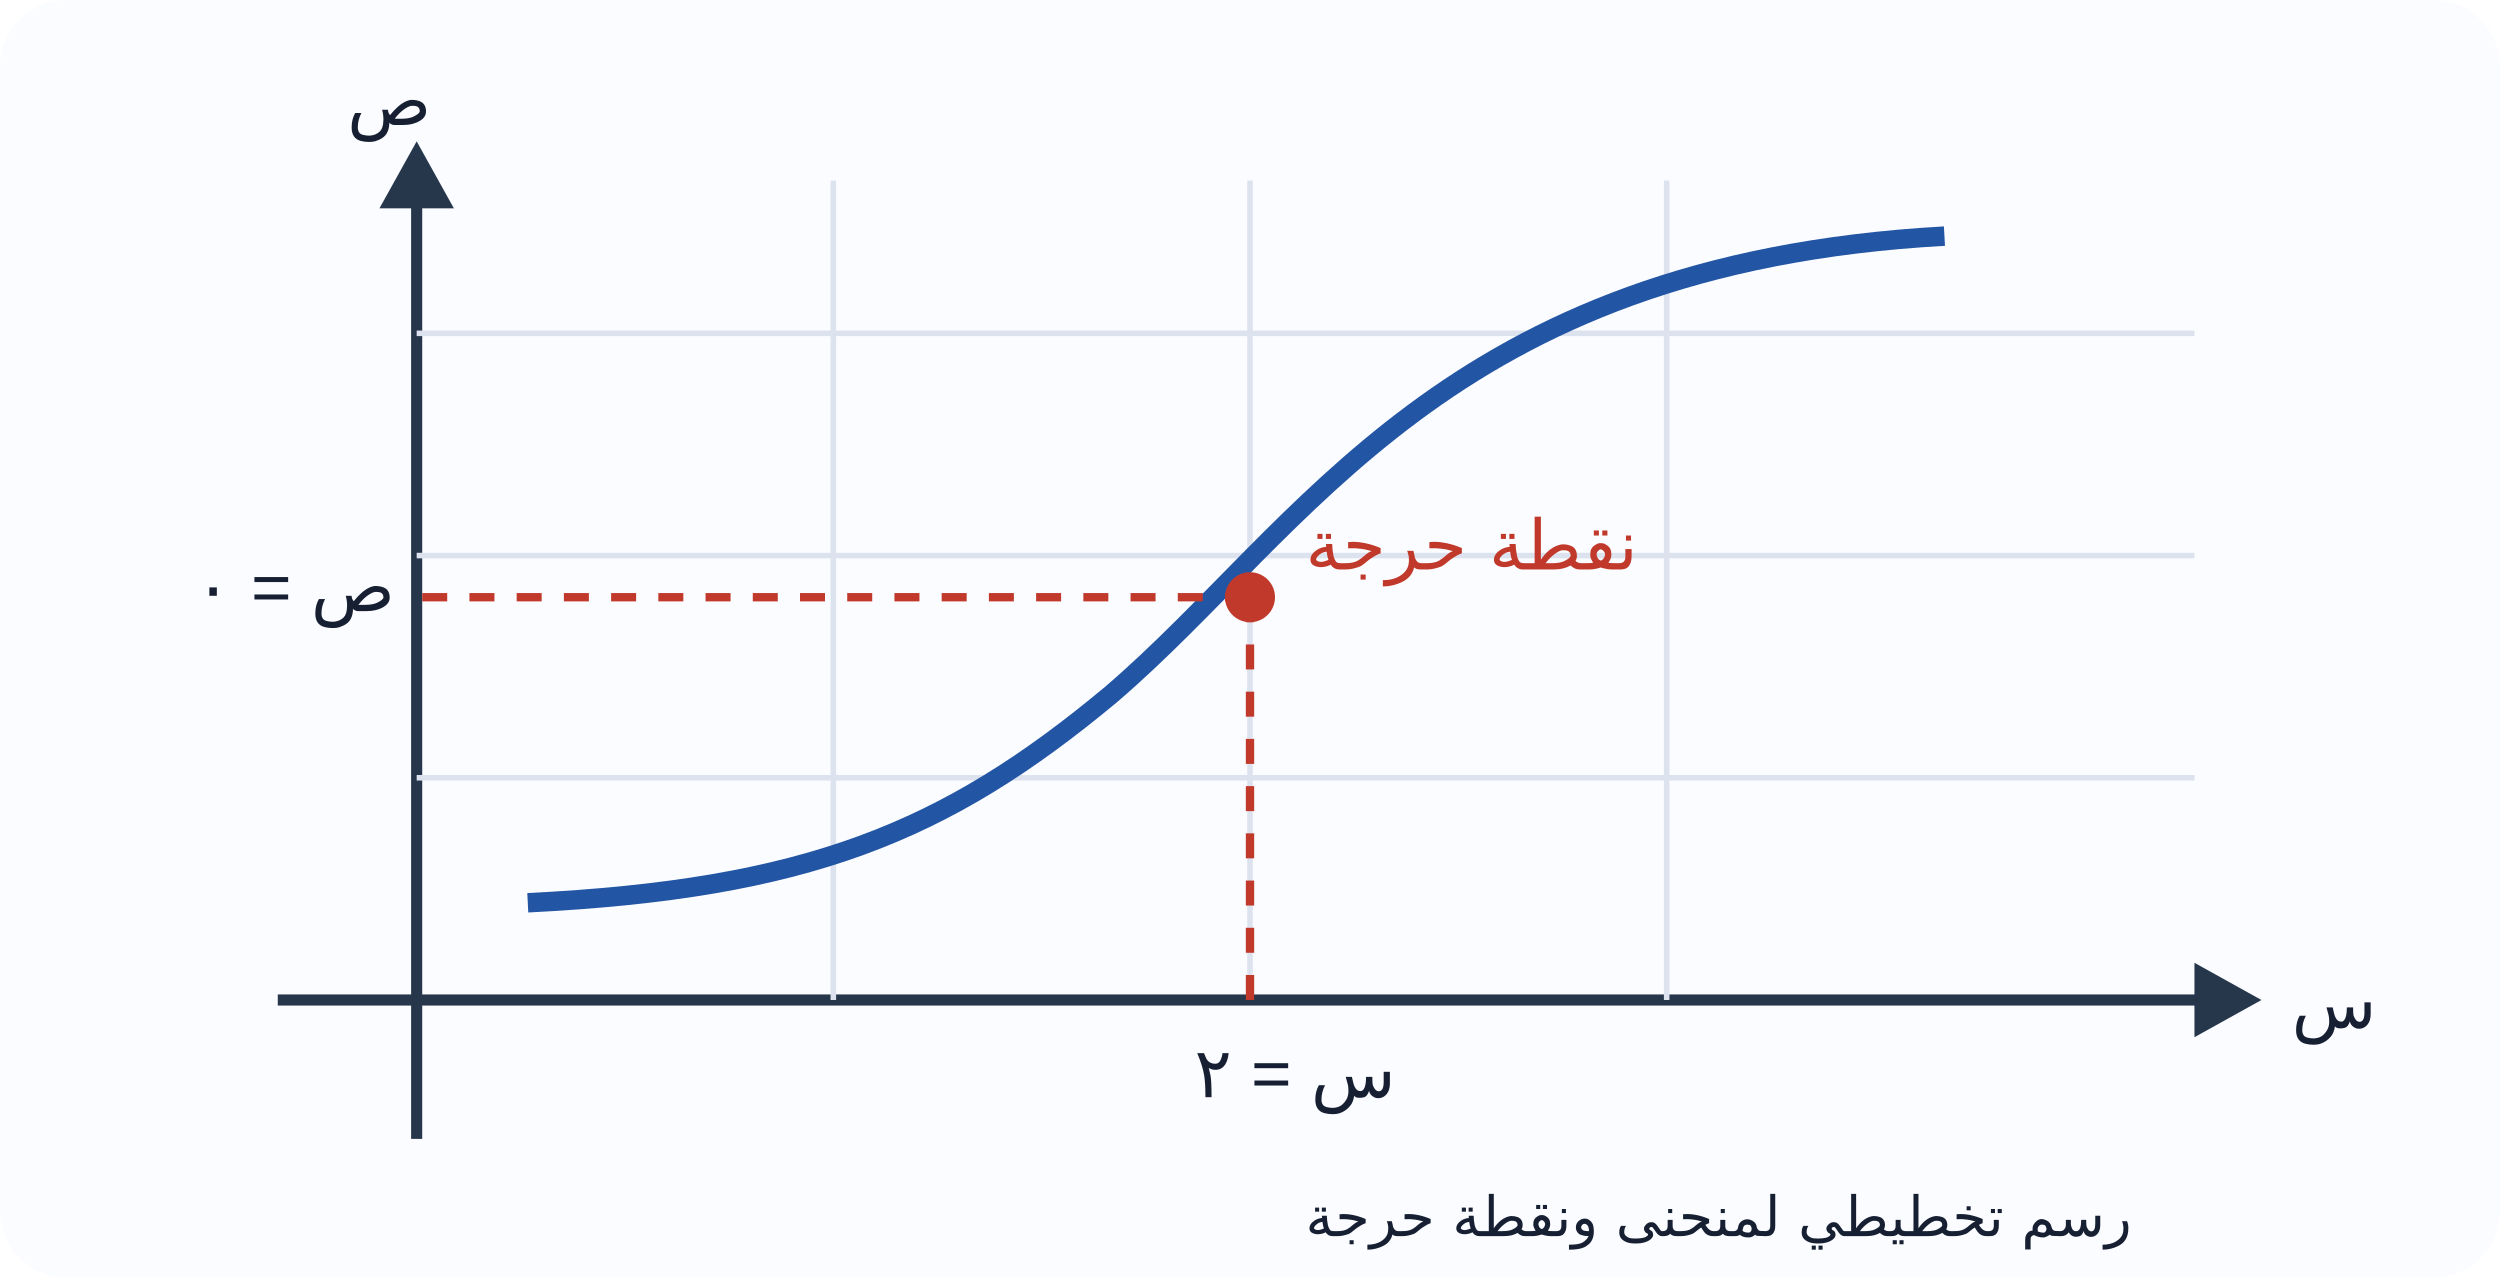
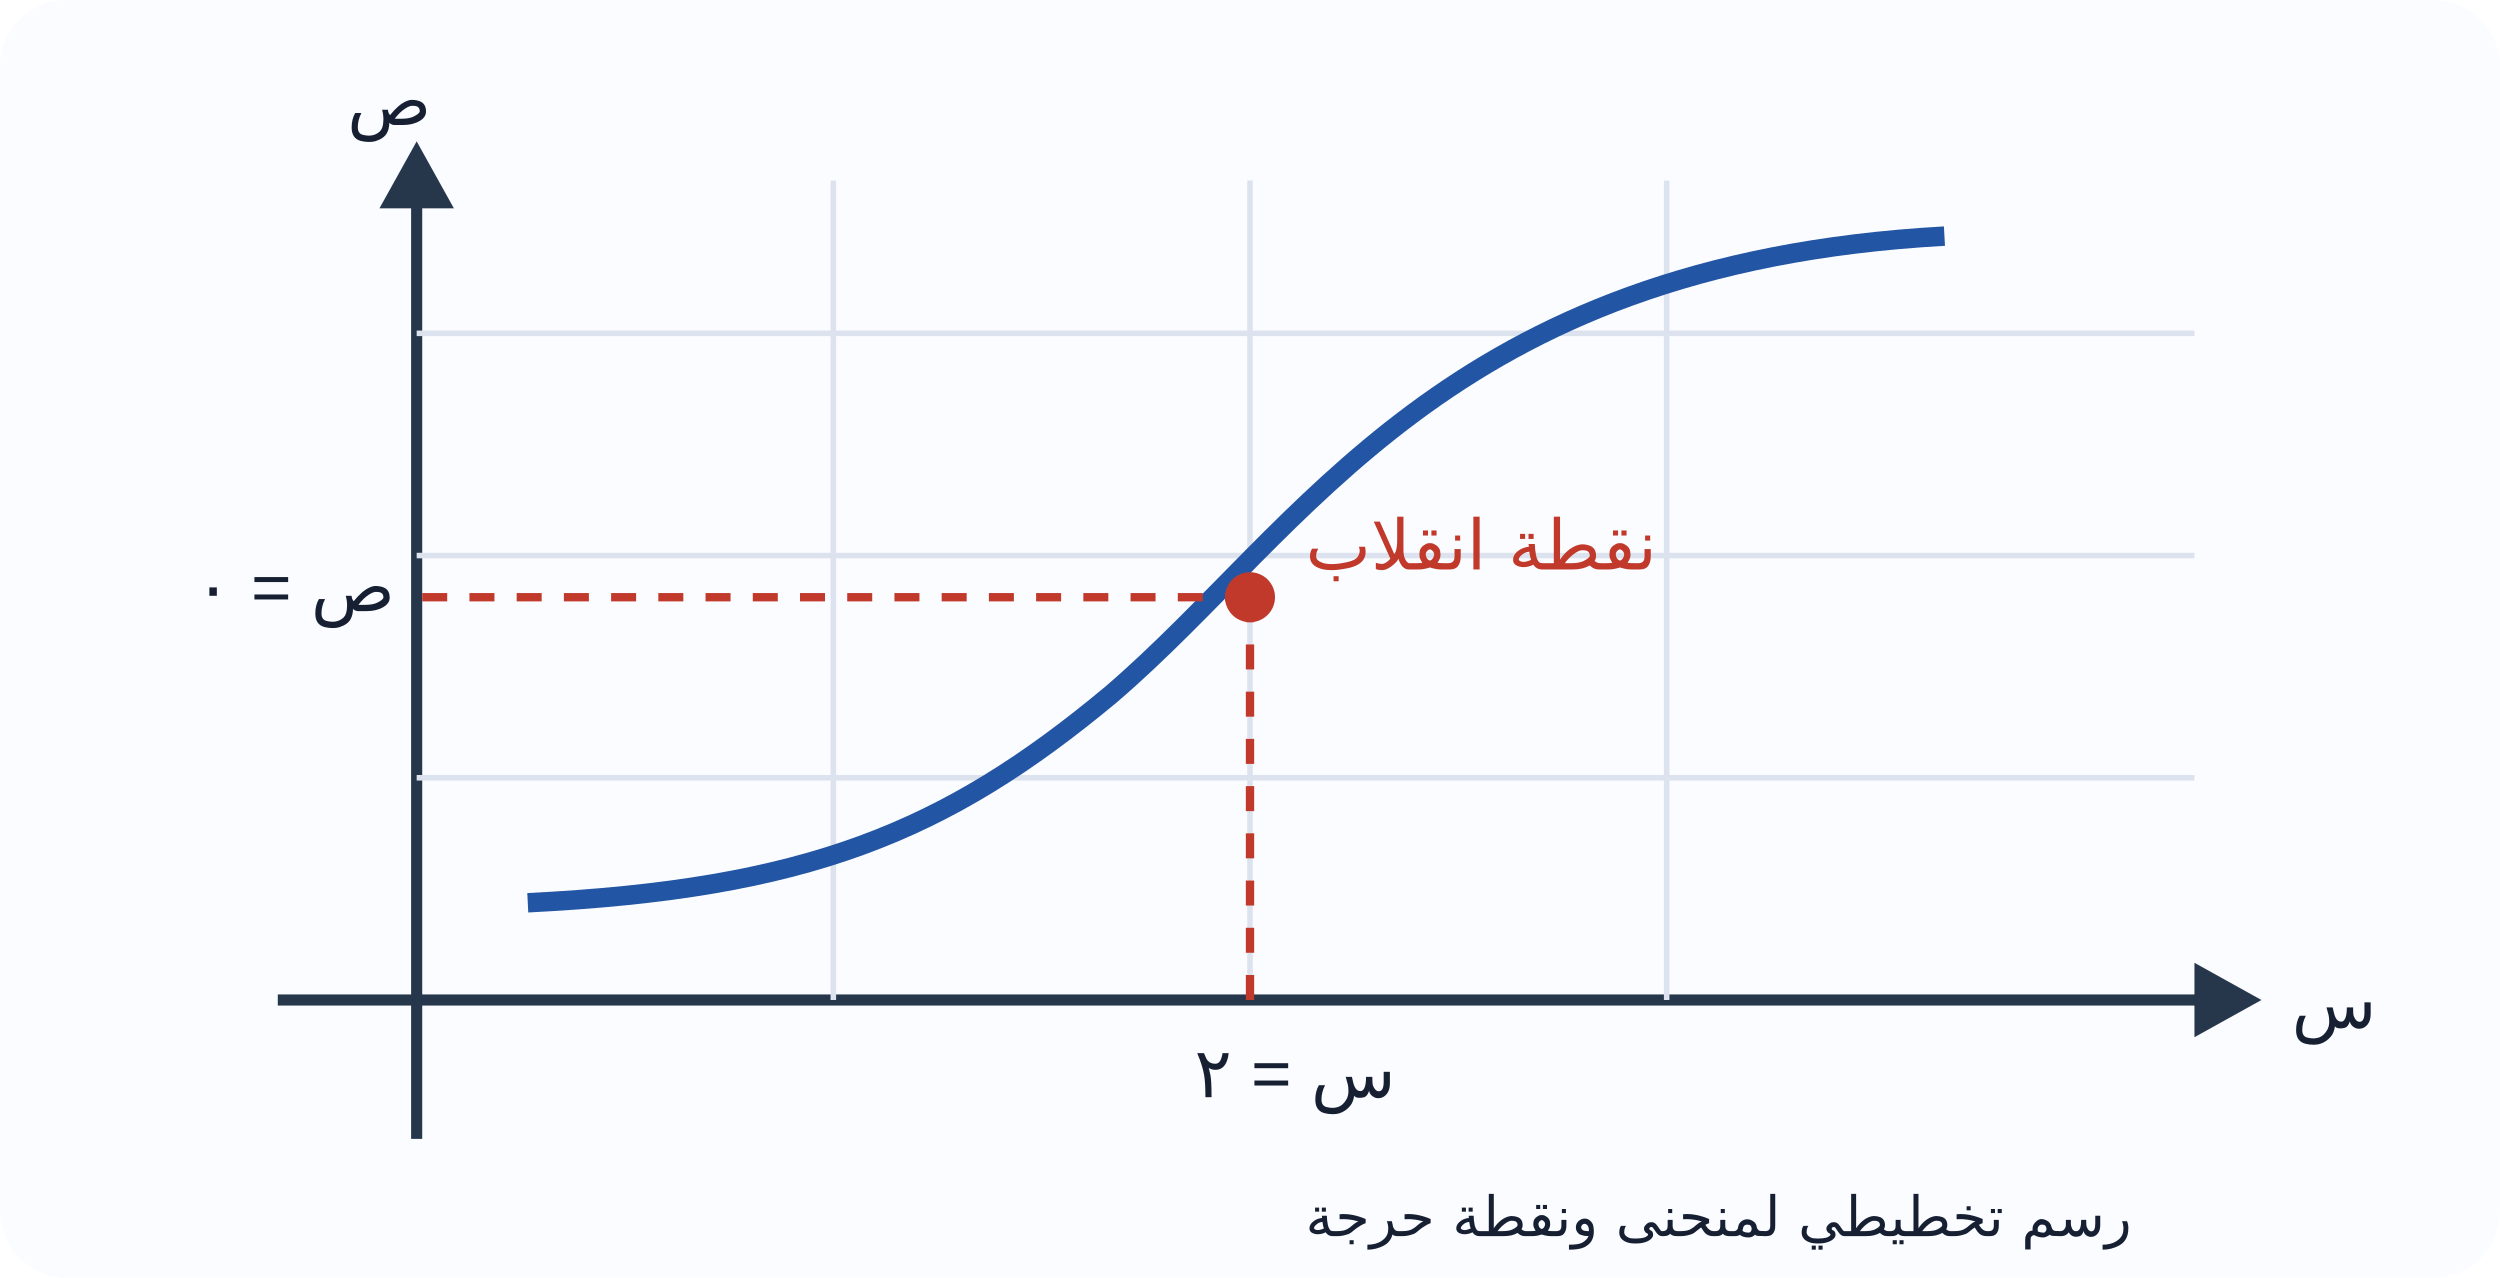
<svg xmlns="http://www.w3.org/2000/svg" width="900" height="460" viewBox="0 0 900 460">
  <rect width="900" height="460" rx="24" fill="#fbfcff" />
  <g stroke="#26364b" stroke-width="4" fill="none">
    <path d="M100 360 H810 M150 410 V55" />
    <path d="M810 360 l-18 -10 v20z" fill="#26364b" />
    <path d="M150 55 l-10 18 h20z" fill="#26364b" />
  </g>
  <g stroke="#dce3ee" stroke-width="2">
    <path d="M150 280 H790 M150 200 H790 M150 120 H790 M300 360 V65 M450 360 V65 M600 360 V65" />
  </g>
  <path d="M190 325 C290 320 340 300 400 250 C470 190 520 95 700 85" stroke="#2255a4" stroke-width="7" fill="none" />
  <circle cx="450" cy="215" r="9" fill="#c0392b" />
  <path d="M450 215 V360" stroke="#c0392b" stroke-width="3" stroke-dasharray="9 8" />
  <path d="M450 215 H150" stroke="#c0392b" stroke-width="3" stroke-dasharray="9 8" />
  <g font-family="Arial,sans-serif" font-size="25" fill="#172033">
    <text x="825" y="370">س</text>
    <text x="125" y="45">ص</text>
-     <text x="470" y="205" fill="#c0392b">نقطة حرجة</text>
+     <text x="470" y="205" fill="#c0392b">نقطة انقلاب</text>
    <text x="430" y="395">س = ٢</text>
    <text x="70" y="220">ص = ٠</text>
    <text x="470" y="445" font-size="20">رسم تخطيطي لمنحنى ونقطة حرجة</text>
  </g>
</svg>
